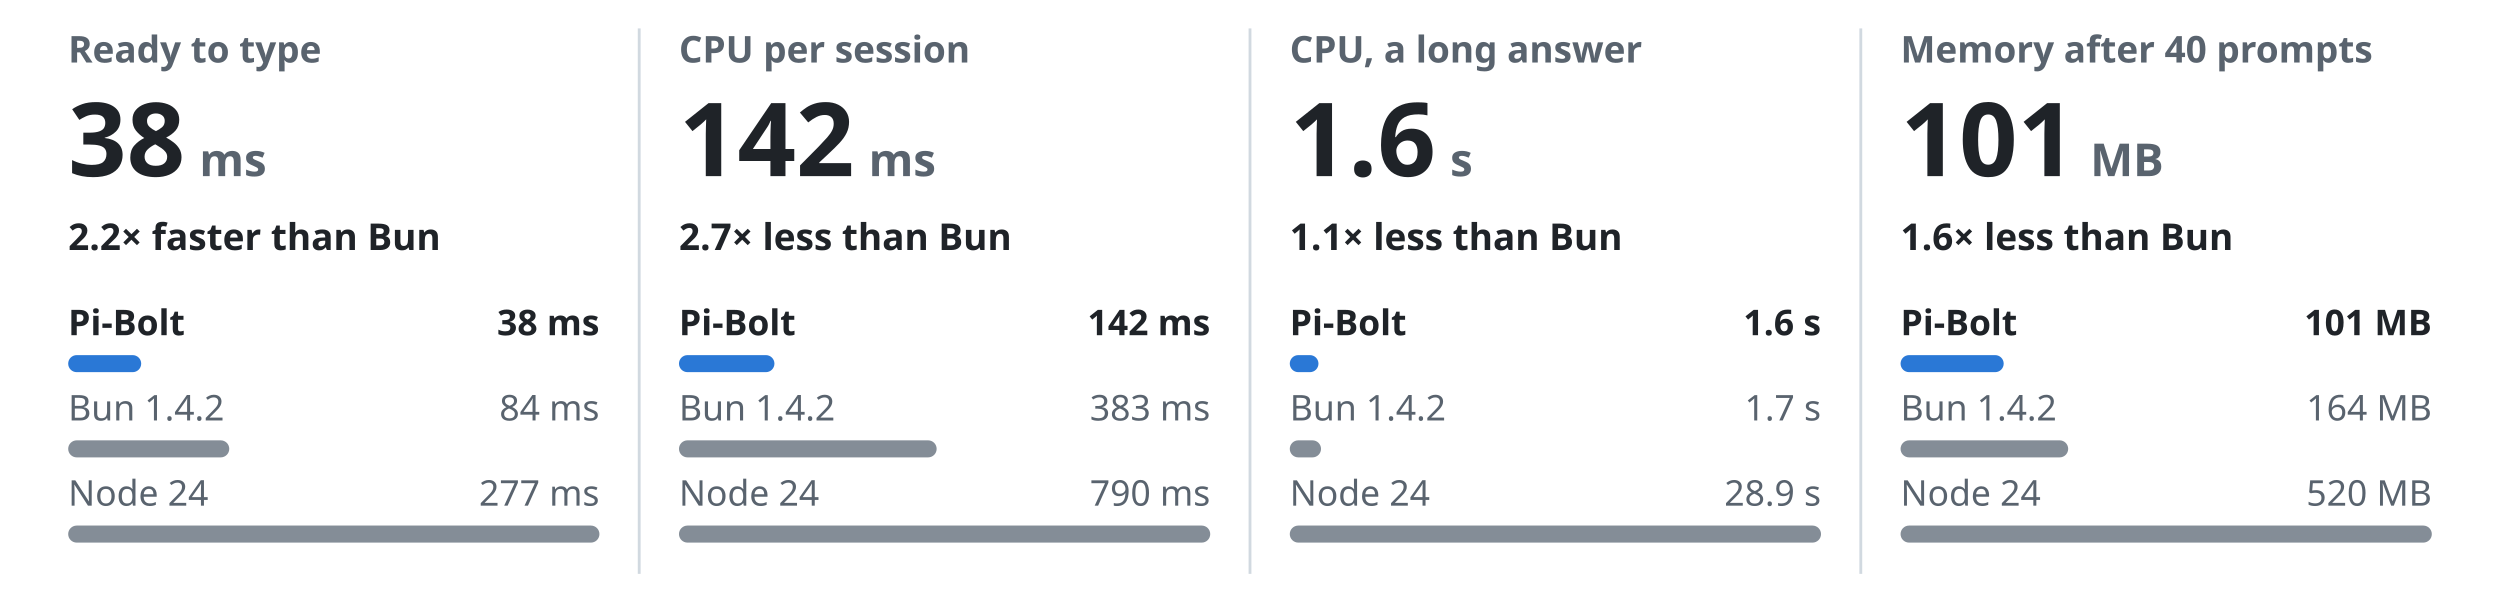
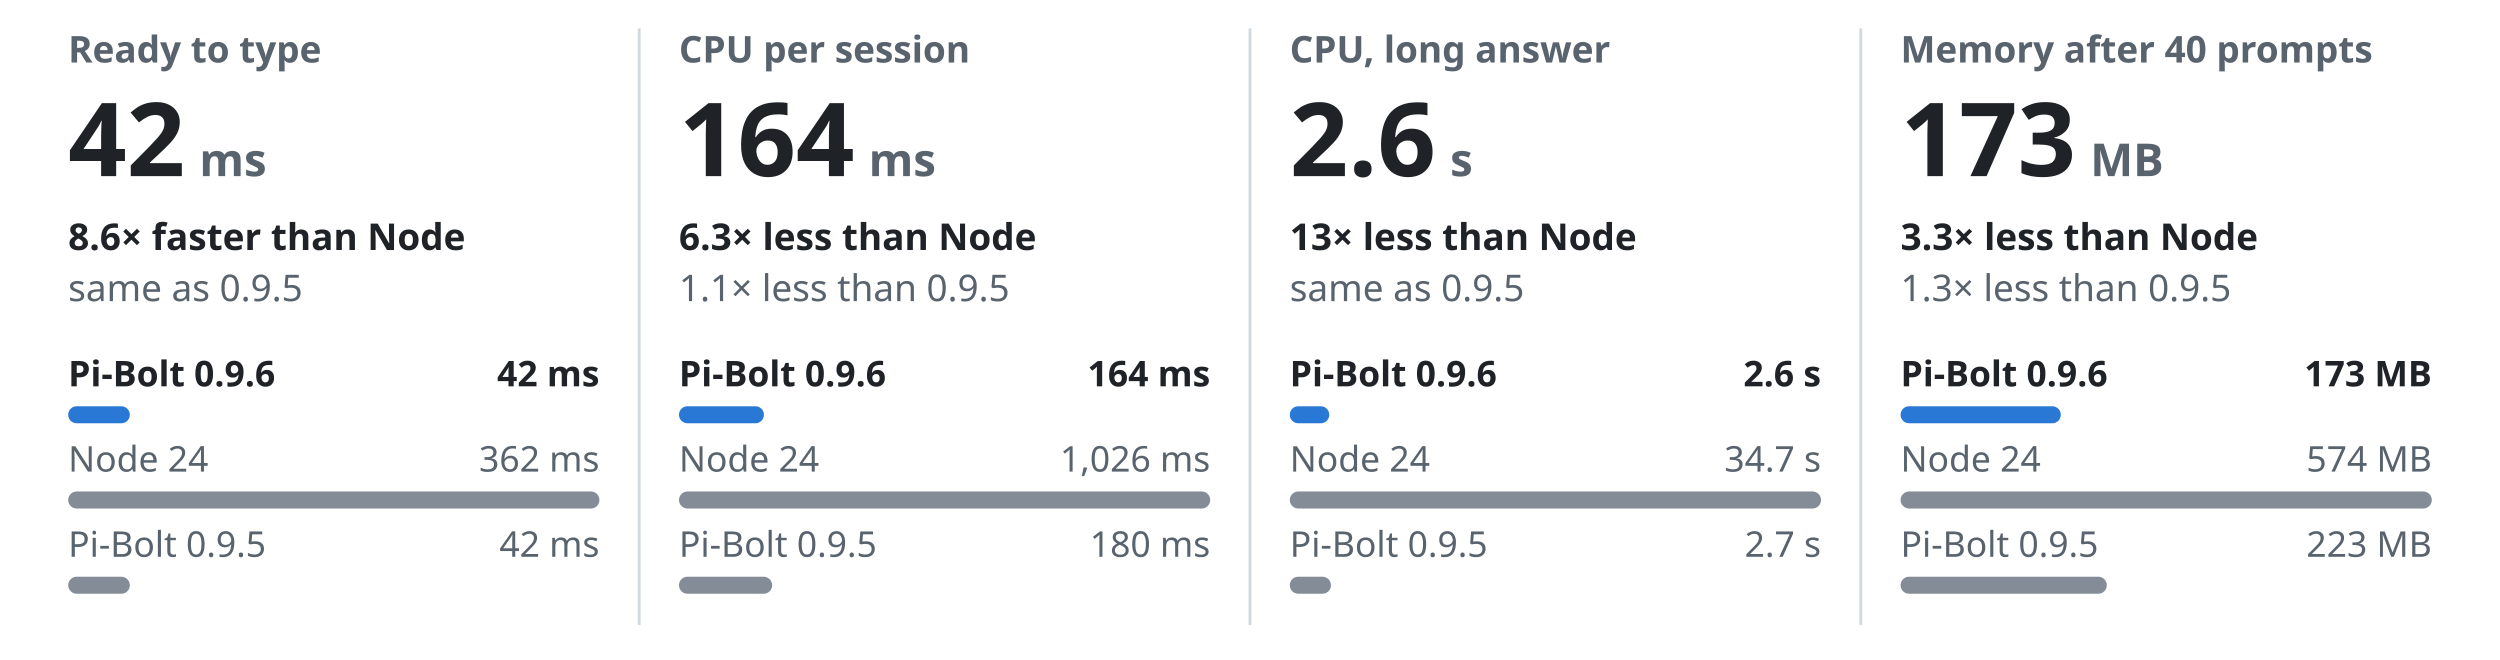
- <svg xmlns="http://www.w3.org/2000/svg" width="880" height="214" viewBox="0 0 880 214" role="img" aria-label="Pi-Bolt compared with Bun and Node">
+ <svg xmlns="http://www.w3.org/2000/svg" width="880" height="232" viewBox="0 0 880 232" role="img" aria-label="Pi-Bolt 0.9.6 compared with Pi on Node 24 and Pi-Bolt 0.9.5">
  <style>text{font-family:-apple-system, BlinkMacSystemFont, 'Segoe UI', 'Noto Sans', Helvetica, Arial, sans-serif}</style>
  <text x="24.0" y="22" font-size="13" font-weight="600" fill="#59636e">Ready to type</text>
-   <text x="24.0" y="62" font-size="36" font-weight="700" fill="#1f2328">38<tspan font-size="16" font-weight="600" fill="#59636e" dx="5">ms</tspan>
+   <text x="24.0" y="62" font-size="36" font-weight="700" fill="#1f2328">42<tspan font-size="16" font-weight="600" fill="#59636e" dx="5">ms</tspan>
  </text>
-   <text x="24.0" y="88" font-size="13" font-weight="600" fill="#1f2328">2.2× faster than Bun</text>
-   <text x="24.0" y="118" font-size="12.5" font-weight="650" fill="#1f2328">Pi-Bolt</text>
-   <text x="211.0" y="118" font-size="12.5" font-weight="650" text-anchor="end" fill="#1f2328">38 ms</text>
-   <rect x="24.0" y="125" width="25.7" height="6" rx="3" fill="#2a78d6" />
-   <text x="24.0" y="148" font-size="12.5" font-weight="400" fill="#59636e">Bun 1.4.2</text>
-   <text x="211.0" y="148" font-size="12.5" font-weight="400" text-anchor="end" fill="#59636e">84 ms</text>
-   <rect x="24.0" y="155" width="56.7" height="6" rx="3" fill="#848d97" />
-   <text x="24.0" y="178" font-size="12.5" font-weight="400" fill="#59636e">Node 24</text>
-   <text x="211.0" y="178" font-size="12.5" font-weight="400" text-anchor="end" fill="#59636e">277 ms</text>
-   <rect x="24.0" y="185" width="187.0" height="6" rx="3" fill="#848d97" />
-   <line x1="225.0" y1="10" x2="225.0" y2="202" stroke="#d1d9e0" />
+   <text x="24.0" y="88" font-size="13" font-weight="600" fill="#1f2328">8.6× faster than Node</text>
+   <text x="24.0" y="106" font-size="13" fill="#59636e">same as 0.9.5</text>
+   <text x="24.0" y="136" font-size="12.5" font-weight="650" fill="#1f2328">Pi-Bolt 0.9.6</text>
+   <text x="211.0" y="136" font-size="12.5" font-weight="650" text-anchor="end" fill="#1f2328">42 ms</text>
+   <rect x="24.0" y="143" width="21.7" height="6" rx="3" fill="#2a78d6" />
+   <text x="24.0" y="166" font-size="12.5" font-weight="400" fill="#59636e">Node 24</text>
+   <text x="211.0" y="166" font-size="12.5" font-weight="400" text-anchor="end" fill="#59636e">362 ms</text>
+   <rect x="24.0" y="173" width="187.0" height="6" rx="3" fill="#848d97" />
+   <text x="24.0" y="196" font-size="12.5" font-weight="400" fill="#59636e">Pi-Bolt 0.9.5</text>
+   <text x="211.0" y="196" font-size="12.5" font-weight="400" text-anchor="end" fill="#59636e">42 ms</text>
+   <rect x="24.0" y="203" width="21.7" height="6" rx="3" fill="#848d97" />
+   <line x1="225.0" y1="10" x2="225.0" y2="220" stroke="#d1d9e0" />
  <text x="239.0" y="22" font-size="13" font-weight="600" fill="#59636e">CPU per session</text>
-   <text x="239.0" y="62" font-size="36" font-weight="700" fill="#1f2328">142<tspan font-size="16" font-weight="600" fill="#59636e" dx="5">ms</tspan>
+   <text x="239.0" y="62" font-size="36" font-weight="700" fill="#1f2328">164<tspan font-size="16" font-weight="600" fill="#59636e" dx="5">ms</tspan>
  </text>
-   <text x="239.0" y="88" font-size="13" font-weight="600" fill="#1f2328">2.7× less than Bun</text>
-   <text x="239.0" y="118" font-size="12.5" font-weight="650" fill="#1f2328">Pi-Bolt</text>
-   <text x="426.0" y="118" font-size="12.5" font-weight="650" text-anchor="end" fill="#1f2328">142 ms</text>
-   <rect x="239.0" y="125" width="33.6" height="6" rx="3" fill="#2a78d6" />
-   <text x="239.0" y="148" font-size="12.5" font-weight="400" fill="#59636e">Bun 1.4.2</text>
-   <text x="426.0" y="148" font-size="12.5" font-weight="400" text-anchor="end" fill="#59636e">383 ms</text>
-   <rect x="239.0" y="155" width="90.7" height="6" rx="3" fill="#848d97" />
-   <text x="239.0" y="178" font-size="12.5" font-weight="400" fill="#59636e">Node 24</text>
-   <text x="426.0" y="178" font-size="12.5" font-weight="400" text-anchor="end" fill="#59636e">790 ms</text>
-   <rect x="239.0" y="185" width="187.0" height="6" rx="3" fill="#848d97" />
-   <line x1="440.0" y1="10" x2="440.0" y2="202" stroke="#d1d9e0" />
-   <text x="454.0" y="22" font-size="13" font-weight="600" fill="#59636e">CPU, a long answer</text>
-   <text x="454.0" y="62" font-size="36" font-weight="700" fill="#1f2328">1.6<tspan font-size="16" font-weight="600" fill="#59636e" dx="5">s</tspan>
+   <text x="239.0" y="88" font-size="13" font-weight="600" fill="#1f2328">6.3× less than Node</text>
+   <text x="239.0" y="106" font-size="13" fill="#59636e">1.1× less than 0.9.5</text>
+   <text x="239.0" y="136" font-size="12.5" font-weight="650" fill="#1f2328">Pi-Bolt 0.9.6</text>
+   <text x="426.0" y="136" font-size="12.5" font-weight="650" text-anchor="end" fill="#1f2328">164 ms</text>
+   <rect x="239.0" y="143" width="29.9" height="6" rx="3" fill="#2a78d6" />
+   <text x="239.0" y="166" font-size="12.5" font-weight="400" fill="#59636e">Node 24</text>
+   <text x="426.0" y="166" font-size="12.5" font-weight="400" text-anchor="end" fill="#59636e">1,026 ms</text>
+   <rect x="239.0" y="173" width="187.0" height="6" rx="3" fill="#848d97" />
+   <text x="239.0" y="196" font-size="12.5" font-weight="400" fill="#59636e">Pi-Bolt 0.9.5</text>
+   <text x="426.0" y="196" font-size="12.5" font-weight="400" text-anchor="end" fill="#59636e">180 ms</text>
+   <rect x="239.0" y="203" width="32.8" height="6" rx="3" fill="#848d97" />
+   <line x1="440.0" y1="10" x2="440.0" y2="220" stroke="#d1d9e0" />
+   <text x="454.0" y="22" font-size="13" font-weight="600" fill="#59636e">CPU, long answer</text>
+   <text x="454.0" y="62" font-size="36" font-weight="700" fill="#1f2328">2.6<tspan font-size="16" font-weight="600" fill="#59636e" dx="5">s</tspan>
  </text>
-   <text x="454.0" y="88" font-size="13" font-weight="600" fill="#1f2328">1.1× less than Bun</text>
-   <text x="454.0" y="118" font-size="12.5" font-weight="650" fill="#1f2328">Pi-Bolt</text>
-   <text x="641.0" y="118" font-size="12.5" font-weight="650" text-anchor="end" fill="#1f2328">1.6 s</text>
-   <rect x="454.0" y="125" width="10.1" height="6" rx="3" fill="#2a78d6" />
-   <text x="454.0" y="148" font-size="12.5" font-weight="400" fill="#59636e">Bun 1.4.2</text>
-   <text x="641.0" y="148" font-size="12.5" font-weight="400" text-anchor="end" fill="#59636e">1.7 s</text>
-   <rect x="454.0" y="155" width="11.0" height="6" rx="3" fill="#848d97" />
-   <text x="454.0" y="178" font-size="12.5" font-weight="400" fill="#59636e">Node 24</text>
-   <text x="641.0" y="178" font-size="12.5" font-weight="400" text-anchor="end" fill="#59636e">28.9 s</text>
-   <rect x="454.0" y="185" width="187.0" height="6" rx="3" fill="#848d97" />
-   <line x1="655.0" y1="10" x2="655.0" y2="202" stroke="#d1d9e0" />
+   <text x="454.0" y="88" font-size="13" font-weight="600" fill="#1f2328">13× less than Node</text>
+   <text x="454.0" y="106" font-size="13" fill="#59636e">same as 0.9.5</text>
+   <text x="454.0" y="136" font-size="12.5" font-weight="650" fill="#1f2328">Pi-Bolt 0.9.6</text>
+   <text x="641.0" y="136" font-size="12.5" font-weight="650" text-anchor="end" fill="#1f2328">2.6 s</text>
+   <rect x="454.0" y="143" width="13.9" height="6" rx="3" fill="#2a78d6" />
+   <text x="454.0" y="166" font-size="12.5" font-weight="400" fill="#59636e">Node 24</text>
+   <text x="641.0" y="166" font-size="12.5" font-weight="400" text-anchor="end" fill="#59636e">34.7 s</text>
+   <rect x="454.0" y="173" width="187.0" height="6" rx="3" fill="#848d97" />
+   <text x="454.0" y="196" font-size="12.5" font-weight="400" fill="#59636e">Pi-Bolt 0.9.5</text>
+   <text x="641.0" y="196" font-size="12.5" font-weight="400" text-anchor="end" fill="#59636e">2.7 s</text>
+   <rect x="454.0" y="203" width="14.5" height="6" rx="3" fill="#848d97" />
+   <line x1="655.0" y1="10" x2="655.0" y2="220" stroke="#d1d9e0" />
  <text x="669.0" y="22" font-size="13" font-weight="600" fill="#59636e">Memory after 40 prompts</text>
-   <text x="669.0" y="62" font-size="36" font-weight="700" fill="#1f2328">101<tspan font-size="16" font-weight="600" fill="#59636e" dx="5">MB</tspan>
+   <text x="669.0" y="62" font-size="36" font-weight="700" fill="#1f2328">173<tspan font-size="16" font-weight="600" fill="#59636e" dx="5">MB</tspan>
  </text>
-   <text x="669.0" y="88" font-size="13" font-weight="600" fill="#1f2328">1.6× less than Bun</text>
-   <text x="669.0" y="118" font-size="12.5" font-weight="650" fill="#1f2328">Pi-Bolt</text>
-   <text x="856.0" y="118" font-size="12.5" font-weight="650" text-anchor="end" fill="#1f2328">101 MB</text>
-   <rect x="669.0" y="125" width="36.3" height="6" rx="3" fill="#2a78d6" />
-   <text x="669.0" y="148" font-size="12.5" font-weight="400" fill="#59636e">Bun 1.4.2</text>
-   <text x="856.0" y="148" font-size="12.5" font-weight="400" text-anchor="end" fill="#59636e">164 MB</text>
-   <rect x="669.0" y="155" width="59.0" height="6" rx="3" fill="#848d97" />
-   <text x="669.0" y="178" font-size="12.5" font-weight="400" fill="#59636e">Node 24</text>
-   <text x="856.0" y="178" font-size="12.5" font-weight="400" text-anchor="end" fill="#59636e">520 MB</text>
-   <rect x="669.0" y="185" width="187.0" height="6" rx="3" fill="#848d97" />
+   <text x="669.0" y="88" font-size="13" font-weight="600" fill="#1f2328">3.3× less than Node</text>
+   <text x="669.0" y="106" font-size="13" fill="#59636e">1.3× less than 0.9.5</text>
+   <text x="669.0" y="136" font-size="12.5" font-weight="650" fill="#1f2328">Pi-Bolt 0.9.6</text>
+   <text x="856.0" y="136" font-size="12.5" font-weight="650" text-anchor="end" fill="#1f2328">173 MB</text>
+   <rect x="669.0" y="143" width="56.4" height="6" rx="3" fill="#2a78d6" />
+   <text x="669.0" y="166" font-size="12.5" font-weight="400" fill="#59636e">Node 24</text>
+   <text x="856.0" y="166" font-size="12.5" font-weight="400" text-anchor="end" fill="#59636e">574 MB</text>
+   <rect x="669.0" y="173" width="187.0" height="6" rx="3" fill="#848d97" />
+   <text x="669.0" y="196" font-size="12.5" font-weight="400" fill="#59636e">Pi-Bolt 0.9.5</text>
+   <text x="856.0" y="196" font-size="12.5" font-weight="400" text-anchor="end" fill="#59636e">223 MB</text>
+   <rect x="669.0" y="203" width="72.6" height="6" rx="3" fill="#848d97" />
</svg>
